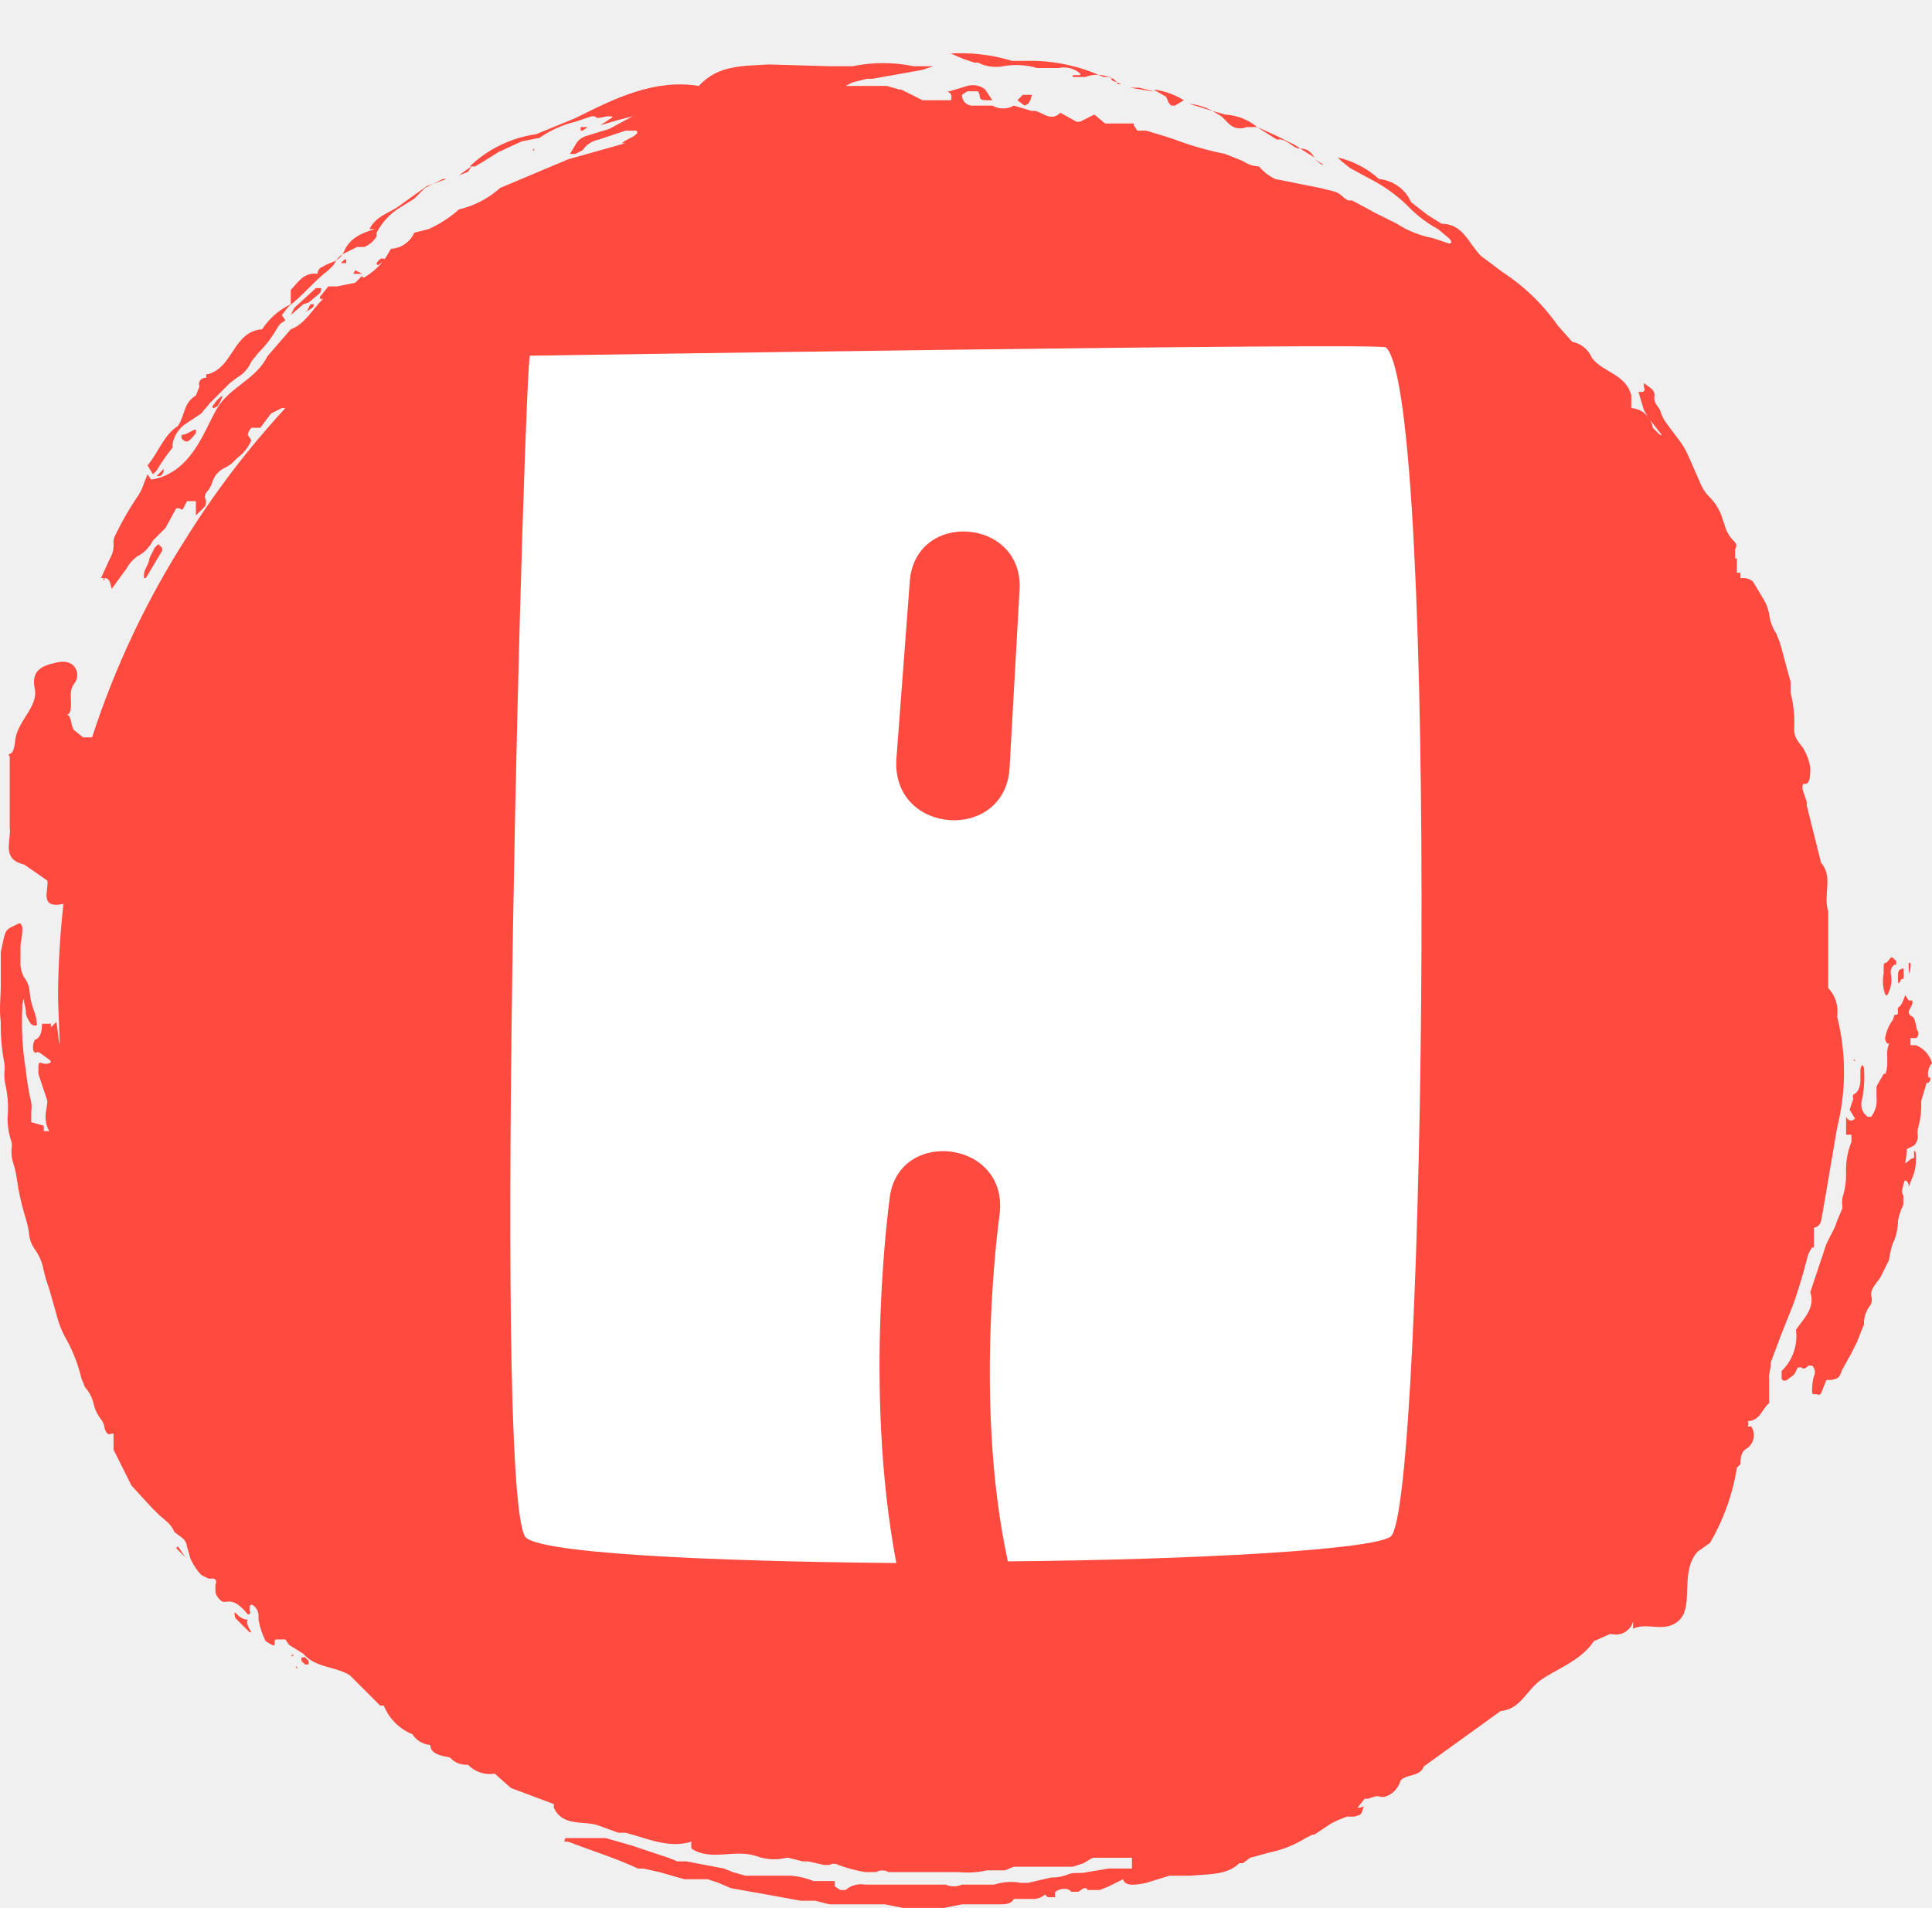
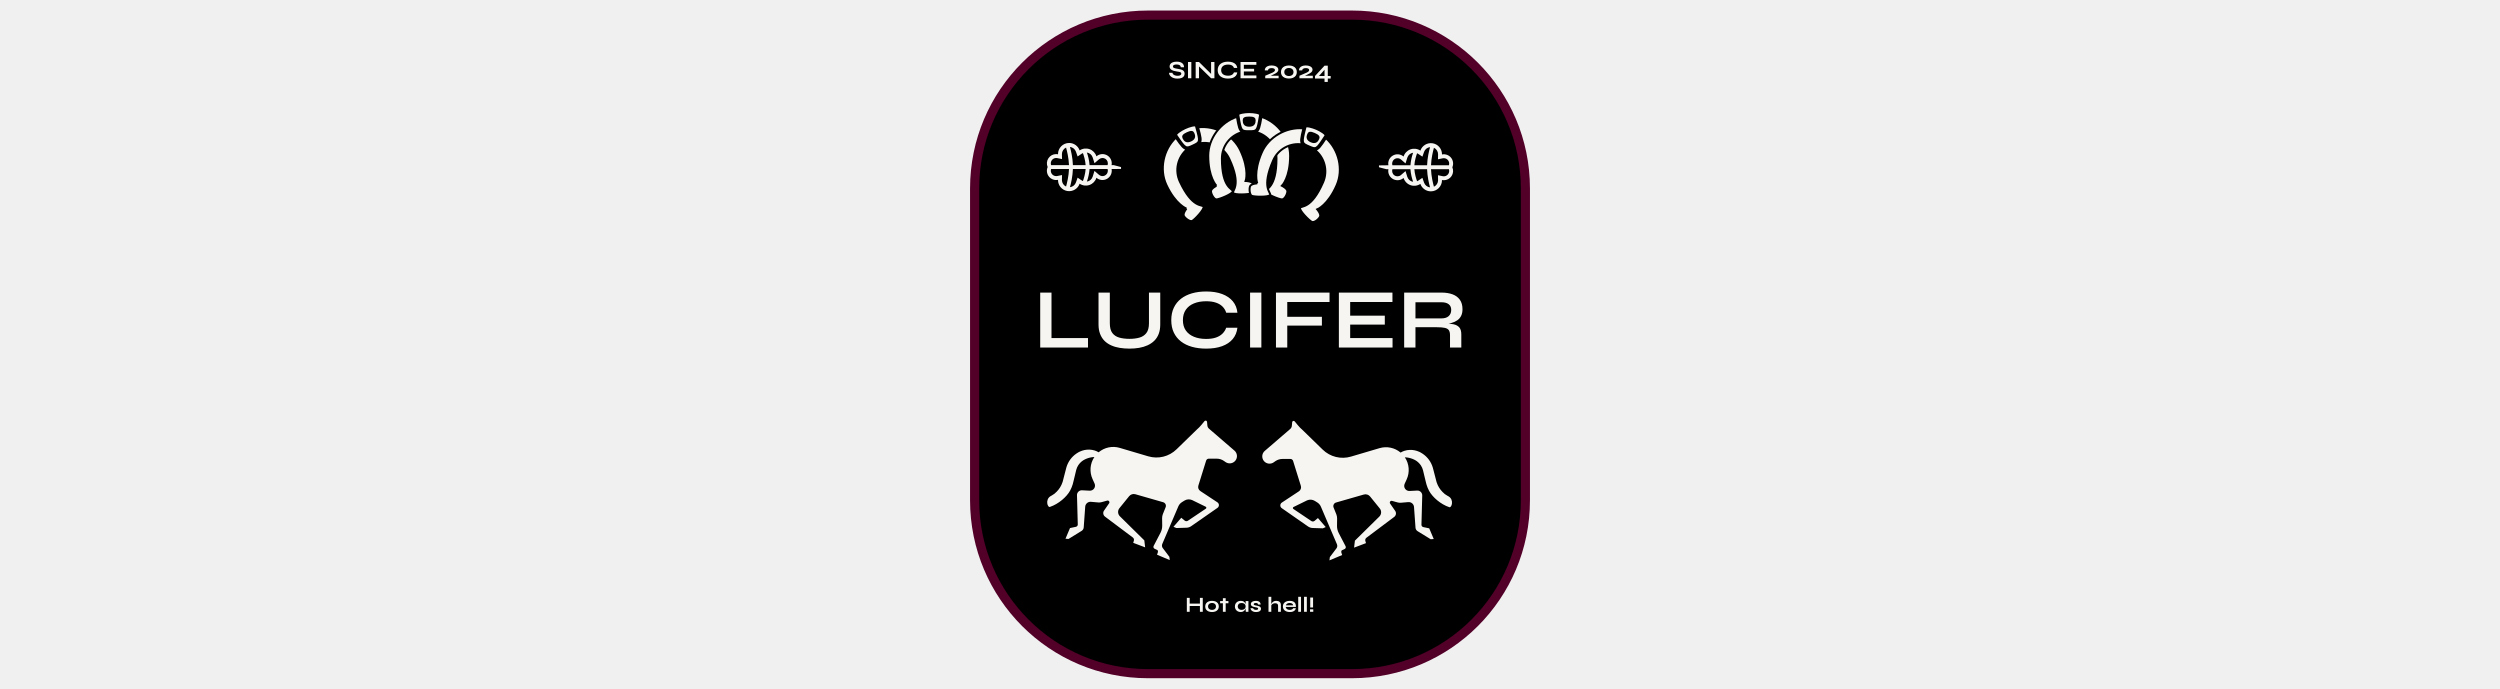
- <svg xmlns="http://www.w3.org/2000/svg" width="308.761" height="304.916" viewBox="0 0 106.008 104.687" class="css-1j8o68f" version="1.1" id="svg23">
-   <defs id="SvgjsDefs2684" />
-   <g id="SvgjsG2685" featurekey="rootContainer" transform="matrix(0.9820593,0,0,0.9820593,-0.05456052,0)" fill="#ff4a3f">
-     <g id="g17">
-       <path d="M19.8 15.3h.5l-.4-.2zm.5.1zm.8-.7c0 .1 0 .1.1.1l.4-.3c-.2-.1-.3-.1-.5.2zm.4-.2zm-4.1 2.3zm-.2.6l.3-.2c.1-.1.1-.2.1-.2h-.2l-.2.4c-.1-.1-.1 0 0 0zm2.2-2.9h-.1l-.2.2h.3zm-2.1 2.4l.6-.5c.1-.1.1-.2.1-.3h-.3l-1.2 1.1-.2.4.7-.6zm-1.1.8z" id="path3" />
-       <path d="M9.7 25v-.2a1.7 1.7 0 0 1 .7-1.1l.9-.6.5-.6.7-.7.4-.4.4-.3a1.9 1.9 0 0 0 .8-.9l.4-.5a5.9 5.9 0 0 0 1-1.3l.2-.3.3-.2-.2-.3.4-.5c.8-.6 1.4-1.4 2.2-2l.3-.3a1.4 1.4 0 0 1 .5-.6l.8-.4h.4a1.4 1.4 0 0 0 .7-.6V13a3.5 3.5 0 0 1 1.3-1.4l.8-.5.2-.2.4-.4 1-.5h.2l-1.1.4-1.4 1c-.6.5-1.4.6-1.8 1.4h.3c-.7.2-1.4.5-1.7 1.2s-.8.6-1.2.9a.4.4 0 0 0-.3.4c-.8-.1-1.1.5-1.5.9v.8a3.9 3.9 0 0 0-1.6 1.4c-1.6.1-1.6 2.1-3 2.5h-.1a.2.2 0 0 0 0 .2c-.3 0-.5.2-.4.5l-.2.5c-.7.4-.6 1.1-1 1.7-.8.5-1.1 1.5-1.7 2.2l.3.5.2-.2a11.6 11.6 0 0 1 .9-1.3zM53.9 3.3l.6.2h.2a2.2 2.2 0 0 0 1.4.2 4.1 4.1 0 0 1 1.9.1h1.2a1.4 1.4 0 0 1 1.2.3.1.1 0 0 1 0 .1H60a.1.1 0 0 0 0 .1h.7a1.8 1.8 0 0 1 1.3 0c.2 0 .1.1.2.2l.5.2h-.2c-.2-.4-.5-.4-.8-.4a9.7 9.7 0 0 0-4.3-.9h-.8A9.8 9.8 0 0 0 53 3h.2zm7.3 3.1zM50.3 4.7zm10.9 1.7h.2-.2zM19 14.7zm32.1-10zm17.6 2.2a.9.9 0 0 0 1 .2h.6a3.1 3.1 0 0 0-1.8-.7l-.7-.2.5.3zm-3.4-1.3c0 .1.1.2.2.3h.2l.5-.3a4.2 4.2 0 0 0-1.7-.6l.7.4zm7.4 2.7l.8.5c-.2-.3-.4-.5-.8-.5z" id="path5" />
-       <path d="M99 76.1l.6-1.6.6-1.5c.2-.5.6-1.8.8-2.6a1.7 1.7 0 0 1 .3-.7h.1v-1.1c.5-.1.4-.6.5-.9l.8-4.7a12.7 12.7 0 0 0 0-6.2 1.9 1.9 0 0 0-.5-1.6v-4.3c-.3-.9.3-1.9-.4-2.7L101 45a.4.4 0 0 0 0-.2l-.2-.6a.5.5 0 0 1 0-.4h.1c.3 0 .3-.5.3-.9a3 3 0 0 0-.4-1.1l-.3-.4a1.1 1.1 0 0 1-.2-.7 6.7 6.7 0 0 0-.2-2v-.6c-.2-.7-.4-1.5-.6-2.2l-.2-.5a2.5 2.5 0 0 1-.4-1.1 2.5 2.5 0 0 0-.3-.8l-.6-1a.8.8 0 0 0-.6-.2h-.1V32h-.2v-.8H97V31a.4.4 0 0 0 0-.1v-.2c.1-.2.1-.3-.1-.5a1.8 1.8 0 0 1-.4-.6l-.2-.6a2.9 2.9 0 0 0-.7-1.2 2.2 2.2 0 0 1-.5-.7l-.7-1.6a4.3 4.3 0 0 0-.6-1l-.6-.8a2.4 2.4 0 0 1-.4-.8l-.2-.3a.6.6 0 0 1-.1-.5.5.5 0 0 0-.2-.4l-.4-.3v.2c.1.2 0 .3-.1.3h-.2l.3 1 .3.5.7.9h-.1l-.2-.2-.2-.2a1.3 1.3 0 0 0-1.2-1.1v-.7c-.3-1.2-1.6-1.3-2.2-2.1a1.5 1.5 0 0 0-1.1-.9l-.8-.9a11.3 11.3 0 0 0-3.1-3l-.8-.6-.4-.3c-.7-.7-1-1.8-2.2-1.8l-.8-.5-.9-.7a2.2 2.2 0 0 0-1.8-1.3 5.1 5.1 0 0 0-2.3-1.2l.2.2.5.4 1.3.7a8.5 8.5 0 0 1 2.1 1.6 6.8 6.8 0 0 0 1.5 1.1l.6.5c.1.1.2.2.1.3H81l-.9-.3a5.6 5.6 0 0 1-2-.8l-1.2-.6-1.3-.7h-.2c-.3-.1-.4-.4-.8-.5l-.8-.2-2.5-.5a2.6 2.6 0 0 1-.9-.7 1.7 1.7 0 0 1-.9-.3l-1-.4a18.1 18.1 0 0 1-2.8-.8l-.6-.2-1-.3h-.5l-.2-.3v-.1h-1.6l-.6-.5-.4.2-.4.2h-.2l-.9-.5c-.6.6-1.1-.2-1.6-.1l-1-.3a1.2 1.2 0 0 1-1.2 0h-1.2a.6.6 0 0 1-.5-.6l.3-.2h.6a.7.7 0 0 1 .1.3c0 .2.2.2.5.2h.2l-.4-.6a1.1 1.1 0 0 0-1-.2l-1 .3H53c.3.2.2.3.2.5h-1.6l-.4-.2-.8-.4h-.1l-.7-.2h-2.3l.4-.2.8-.2h.3l1.7-.3 1.1-.2.6-.2h-1.1a8.4 8.4 0 0 0-3.4 0h-1.3L43 3.6c-1.4.1-2.8 0-3.9 1.2-2.5-.4-4.7.7-6.9 1.8l-2.2.9a6.7 6.7 0 0 0-3.7 1.8h.3l.5-.3.8-.5 1.3-.6 1-.2a6 6 0 0 1 2-.9l.9-.3h.2c.1.2.5 0 .7 0h.2c.1 0 .1.1 0 .1l-.6.4 1-.3.8-.2-1.3.7-1.3.4a1 1 0 0 0-.6.5l-.3.5h.3l.4-.2a1.4 1.4 0 0 1 .9-.6l1.5-.5h.5a.1.1 0 0 1 .1.2c-.2.2-.6.3-.8.5h.2l-3.2.9-3.8 1.6a5.2 5.2 0 0 1-2.3 1.2 6.6 6.6 0 0 1-1.7 1.1l-.8.2a1.5 1.5 0 0 1-1.3.9l-.3.5a3.7 3.7 0 0 1-1.2 1.1h-.1v-.1l-.2.2-.2.2-1 .2h-.5l-.4.5c-.1.1-.1.2 0 .2h.1c-.6.6-1 1.4-1.8 1.7L15 19.9c-.6 1.2-1.8 1.6-2.6 2.6s-1.4 3.9-3.9 4.3l-.2-.3-.2.5a2.7 2.7 0 0 1-.4.8 16.9 16.9 0 0 0-1.2 2.1.8.8 0 0 0-.1.5 1.4 1.4 0 0 1-.2.8l-.5 1.1h.2c.3 0 .3.3.4.6l.8-1.1a2.2 2.2 0 0 1 .6-.7 2 2 0 0 0 .9-.9l.3-.3.4-.4.6-1.1h.2c.1.1.1.1.2 0l.2-.4h.5v.8l.5-.5a.5.5 0 0 0 0-.5.4.4 0 0 1 .1-.3 1.5 1.5 0 0 0 .3-.5 1.3 1.3 0 0 1 .8-.9l.3-.2.3-.3a2.4 2.4 0 0 0 .8-1l-.2-.3c0-.1.1-.3.2-.4h.5l.6-.8.6-.3h.2a48.8 48.8 0 0 0-5.5 7.2h-.1.1a48.4 48.4 0 0 0-5.3 11.2h-.5l-.5-.4c-.2-.2-.1-.7-.4-.9h.1c.3-.5-.1-1.2.3-1.7s.1-1.4-.9-1.2-1.5.5-1.3 1.5-1 1.8-1.1 2.9-.5.5-.3.9v3.9c.1.8-.5 1.8.8 2.1l1.3.9c.1.5-.5 1.6.9 1.3a49.2 49.2 0 0 0-.3 5c0 1.1.1 2.2.1 3.3v-.4c-.1-.4-.1-.8-.2-1.3l-.3.3v-.2h-.5c0 .5-.1.8-.4.9a.9.9 0 0 0-.1.5c0 .1.1.3.2.2s.4.2.7.4-.2.3-.4.2-.2.1-.2.3v.3l.5 1.5c0 .3-.1.6-.1.9a1.7 1.7 0 0 0 .2.8h-.3v-.3l-.7-.2v-.6a1.5 1.5 0 0 0 0-.5 14.6 14.6 0 0 1-.3-1.8 16.6 16.6 0 0 1-.2-3.5.9.9 0 0 1 .1-.5v.2a2.9 2.9 0 0 1 .1.5.8.8 0 0 0 .1.4c.1.2.2.4.4.4s.1-.1.1-.2a2.1 2.1 0 0 0-.1-.5 4.2 4.2 0 0 1-.3-1.3 1.5 1.5 0 0 0-.3-.7 1.6 1.6 0 0 1-.2-.9v-.8c0-.3.1-.6.1-.9a.5.5 0 0 0-.1-.4h-.1c-.8.4-.7.2-1 1.6V55c0 .7-.1 1.4 0 2.1a10.8 10.8 0 0 0 .2 2.3 1.8 1.8 0 0 1 0 .5 3.1 3.1 0 0 0 .1.9 5.9 5.9 0 0 1 .1 1.3 3.9 3.9 0 0 0 .2 1.7 1.2 1.2 0 0 1 0 .4 2.1 2.1 0 0 0 .1.8 4.9 4.9 0 0 1 .2.9 14 14 0 0 0 .5 2.2 5 5 0 0 1 .2 1 1.7 1.7 0 0 0 .3.7 2.9 2.9 0 0 1 .5 1.2 8.5 8.5 0 0 0 .3 1l.4 1.4a5.4 5.4 0 0 0 .6 1.5 8.5 8.5 0 0 1 .8 2.1l.2.5a2.1 2.1 0 0 1 .5 1 2.1 2.1 0 0 0 .4.8 1 1 0 0 1 .2.5c.1.3.2.4.4.3h.1v.9l.5 1 .5 1 1.1 1.2.4.4c.3.3.7.5.9 1l.4.3a.7.7 0 0 1 .3.5l.2.7a3.3 3.3 0 0 0 .6.9l.4.2h.3a.2.2 0 0 1 .1.3 2.5 2.5 0 0 0 0 .5.9.9 0 0 0 .4.5h.2c.4-.1.8.2 1.2.7h.1c0-.1.1-.1 0-.2v-.2c0-.1.1-.2.2-.1a.7.7 0 0 1 .3.6v.2a4.3 4.3 0 0 0 .4 1.2c.5.3.5.3.5.1s0-.2.2-.2h.4l.2.3.8.5c.7.8 1.8.7 2.6 1.2l1.7 1.7h.2a2.9 2.9 0 0 0 1.6 1.6 1.3 1.3 0 0 0 1 .6c0 .5.6.6 1.1.7a1.2 1.2 0 0 0 .8.4h.2a1.7 1.7 0 0 0 1.5.5l.9.8 2.4.9v.2c.5 1.1 1.7.7 2.5 1l1.1.4h.4c1.2.3 2.4.9 3.7.5a.7.7 0 0 0 0 .4c1.1.7 2.4 0 3.6.4a2.9 2.9 0 0 0 1.7.1h.1l.8.2h.3l.9.2h.3a.5.5 0 0 1 .5 0 7.9 7.9 0 0 0 1.5.4h.6a.7.7 0 0 1 .7 0h3.9a5 5 0 0 0 1.6-.1h1l.5-.2H60l.6-.2.5-.3h2.2v.6H62l-1.2.2c-.4.1-.7 0-1 .1a2.4 2.4 0 0 1-1 .2l-1.3.3h-.4a3.1 3.1 0 0 0-1.5.1h-1.8a1.1 1.1 0 0 1-.9 0h-4.5a1.3 1.3 0 0 0-1.1.3H47l-.3-.2v-.3h-1.2a4.1 4.1 0 0 0-1.3-.3h-2.5l-.7-.2-.5-.2-2.1-.4h-.5l-.5-.2-2.1-.7-1.4-.4h-2.2c-.1 0-.1.1-.1.2h.2c1.3.5 2.6.9 3.9 1.5h.3l.9.2 1.4.4h1.3l.6.2.7.3 1.7.3 1.1.2 1.1.2h.8l.8.2h3.1l1 .2h2.3l1-.2H56c.4 0 .6-.1.7-.3h1a1 1 0 0 0 .8-.3c-.1.1 0 .1.1.2h.4v-.2c0-.1 0-.1.2-.2s.6-.1.7.1h.4l.3-.2c.2 0 .2 0 .2.1h.7l.5-.2.8-.4c.1.3.4.4 1.3.2l1.3-.4h1.2c.9-.1 2 0 2.7-.7h.2l.4-.3 1.1-.3a6.1 6.1 0 0 0 2-.8l.4-.2h.1l.9-.6.4-.2.5-.2h.4c.4-.1.4-.1.5-.4s0-.1-.2-.1h-.1l.4-.5h.2c.3-.1.5-.2.7-.1h.2a1.3 1.3 0 0 0 .9-.9c.3-.4 1.1-.2 1.3-.8l4.3-3.1c1.1-.1 1.4-1.1 2.2-1.7s2.3-1.1 3-2.2l.9-.4h.1a1 1 0 0 0 1.2-.7v.4c.8-.4 1.8.3 2.6-.5s0-2.7 1-3.8l.7-.5a12.1 12.1 0 0 0 1.5-4.2l.2-.2c0-.3 0-.7.4-.9a.9.9 0 0 0 .2-1.2h-.2a.3.3 0 0 0 0-.3c.7 0 .8-.7 1.2-1V77a.5.5 0 0 1 0-.2 3.8 3.8 0 0 0 .1-.7zM5.9 32.2z" id="path7" />
-       <path d="M26.4 9.3l-.3.2-.4.3.5-.2zm6.1-2h.1l.3-.2h-.4zm-2.6 1l-.1.1h.1v-.1zm-1.5 1.4zm1.3-.2zm-6.3 3.1zM9.2 26.2l-.4.4H9a.4.4 0 0 0 .2-.4zm3-3.5a2.1 2.1 0 0 0 .3-.6 1.5 1.5 0 0 0-.5.5c-.1.1-.1.2 0 .2zM11 24.2V24c-.2 0-.5.3-.8.3v.2c.3.3.4.2.8-.3zm3 66.2zM73.9 9.2h.1l-.5-.3zm-2.5-1.4c.5-.1.8.4 1.2.5h.1l-.3-.2-1-.5-1.1-.5.3.2zM52.8 3.1zm11.7 2h-.1l-1.2-.2h.5zm2 .7l1.3.4a3.3 3.3 0 0 0-1.3-.4zm-9 0a1 1 0 0 0 .2-.5h-.5l-.3.3.4.3zm9 1.6zM49.9 4.2zm2.9.7zM48.5 4zm13.8 2.1a.5.5 0 0 0 0 .1zm44.8 52.3h-.3V58h.3c.1 0 .2-.3.1-.4s-.1-.7-.3-.8a.3.3 0 0 1-.2-.3l.2-.4a.4.4 0 0 0 0-.2h-.2l-.2-.3c-.1.3-.2.6-.4.7a.5.5 0 0 0 0 .2c0 .1 0 .2-.1.2h-.1a1.1 1.1 0 0 1-.1.3 2.3 2.3 0 0 0-.4.9.4.4 0 0 0 .1.4h.1a1.7 1.7 0 0 0-.1.8v.4a1.8 1.8 0 0 1-.1.5h-.1l-.4.7v.6a1.5 1.5 0 0 1-.3 1.1h-.2l-.2-.2a.9.9 0 0 1-.1-.8 6.5 6.5 0 0 0 .1-1.7c0-.1-.1-.2-.1-.2a.5.5 0 0 0-.1.3v.6c0 .2-.1.6-.3.7s-.1.2-.1.3l-.2.6.3.5c-.2.2-.4.1-.5-.1v1h.3v.4a4.2 4.2 0 0 0-.3 1.4 3.3 3.3 0 0 0 0 .4 4 4 0 0 1-.2 1.3 2 2 0 0 0 0 .6l-.3.7a3.2 3.2 0 0 1-.3.7l-.3.6-.9 2.7c.3.9-.4 1.5-.8 2.1a2.7 2.7 0 0 1-.8 2.3v.4c0 .1.1.2.3.1l.4-.3.2-.4h.2c.1.1.2.1.4-.1h.2a.5.5 0 0 1 .1.6 2.9 2.9 0 0 0-.1.8c0 .1 0 .2.1.2h.2c.1.1.2 0 .3-.3l.2-.5h.3c.4-.1.4-.1.6-.6l.5-.9.3-.6.4-1a1.6 1.6 0 0 1 .3-1 .6.6 0 0 0 .1-.6c0-.2 0-.3.2-.6l.3-.4.5-1a4.7 4.7 0 0 1 .2-.9 3 3 0 0 0 .3-1.3 3.8 3.8 0 0 1 .3-.9v-.5c-.1-.2-.1-.2 0-.6s.1-.2.2-.2a.4.4 0 0 1 .1.3l.2-.5a2.3 2.3 0 0 0 .2-.9v-.3c0-.1 0-.3-.1-.3v.4c-.2 0-.3.2-.5.3a6.4 6.4 0 0 0 .1-.8l.4-.2a.7.7 0 0 0 .2-.6 1.4 1.4 0 0 1 0-.3 4.8 4.8 0 0 0 .2-1.4v-.2l.3-1h.1a.3.3 0 0 0 .1-.3h-.1a.9.9 0 0 1 .2-.8 1.5 1.5 0 0 0-.9-1zm-1.2 7.8zm-.2-9.9zm0 0zM9.1 30.8a.3.3 0 0 0 0-.2l-.2-.2-.2.2-.3.6c0 .3-.3.6-.3.9v.2h.1zm96.3 24.8h.1a1.7 1.7 0 0 0 .2-1.2.5.5 0 0 1 .2-.5h.1v-.2l-.2-.2h-.1c-.1.1-.2.3-.3.3s-.1.1-.1.3v.3a2.2 2.2 0 0 0 .1 1.2zM13.2 90.1c-.1 0 0 .2 0 .3l.8.8h.1c-.2-.3-.3-.6-.2-.7a.9.9 0 0 1-.5-.2zm.8.3zm92.3-35.7h.1a2 2 0 0 0 0-.6c-.3.1-.3.1-.3.6s.1.1.2 0z" id="path9" />
-       <path d="M106.7 62a.6.6 0 0 0 .1-.5c0-.1-.1-.2-.1-.1h-.2v.2c0 .4.1.5.2.4zm.1-8.2h-.1v.6a1 1 0 0 0 .1-.6zM17.1 92.6h-.2v.2l.2.2h.2v-.2zm86.6-33.3c0-.1 0-.1-.1-.1zM9.9 86.5l.5.5-.4-.6z" id="path11" />
-       <circle cx="10.5" cy="87.1" transform="rotate(-24.8 10.4 87.159)" id="circle13" />
-       <path d="M9.7 30.1h-.1v.2-.2h.1zm83.2-6.6l-.2-.3h-.1zm-14.7 77.1zM5.9 32.2zm-.1.2a.3.3 0 0 0 .1-.2v.2zm1.9-4.9zM61.5 2.4zm42.8 58.2v.1-.1zM16.4 92.5h-.1c.1.1.2 0 .1-.1zm.2.7h.1l-.1-.1v.1zm73.9-71.3zm15.2 34.4zM14.6 91.7zm92.1-37zm-.8 11.4zM34.6 0z" id="path15" />
+ <svg xmlns="http://www.w3.org/2000/svg" xml:space="preserve" width="2000" height="551" data-id="lg_MjRxDvtADgKtsbs9J4" data-version="1" viewBox="0 0 2000 551">
+   <g data-padding="20">
+     <g transform="translate(10 11.952)scale(.95662)">
+       <rect width="422.578" height="505.258" x="371.186" y="-366.849" stroke="#520028" stroke-width="7" rx="133" ry="133" transform="translate(400 400)scale(1.09)" />
+       <rect width="362.111" height="80.23" x="453.842" y="-164.615" fill="none" rx="0" ry="0" transform="translate(399.95 380.32)" />
+       <path fill="#f6f5f1" d="M859.448 232.19h9.44v38.05h30.53v7.89h-39.97Zm90.95 25.63v-25.63h9.44v26.62q0 4.55-1.31 7.96-1.32 3.4-3.73 5.75-2.42 2.34-5.65 3.79-3.23 1.46-7.02 2.1-3.8.64-7.99.64-4.33 0-8.24-.64-3.9-.64-7.13-2.1-3.23-1.45-5.58-3.79-2.34-2.35-3.65-5.75-1.32-3.41-1.32-7.96v-26.62h9.45v25.63q0 5.4 2.13 8.2t5.85 3.83q3.73 1.03 8.49 1.03 4.61 0 8.27-1.03t5.82-3.83q2.17-2.8 2.17-8.2m64.6 3.76h9.37q-.64 5.54-3.91 9.45-3.26 3.9-8.87 5.96t-13.35 2.06q-6.46 0-11.82-1.49t-9.23-4.48q-3.87-2.98-6-7.42-2.13-4.43-2.13-10.4 0-5.96 2.13-10.43 2.13-4.48 6-7.49 3.87-3.02 9.23-4.55 5.36-1.52 11.82-1.52 7.74 0 13.38 2.13 5.65 2.13 8.91 6.07 3.27 3.94 3.84 9.55h-9.37q-.93-2.99-3.09-5.15-2.17-2.17-5.58-3.3-3.4-1.14-8.09-1.14-5.82 0-10.22 1.81-4.41 1.81-6.82 5.33-2.41 3.51-2.41 8.69 0 5.12 2.41 8.59 2.41 3.48 6.82 5.29 4.4 1.81 10.22 1.81 4.69 0 8.06-1.13 3.37-1.14 5.54-3.27 2.16-2.13 3.16-4.97m19.96 16.55v-45.94h9.44v45.94Zm21.65-45.94h44.8v7.88h-35.35v12.35h28.96v7.39h-28.96v18.32h-9.45Zm91.02 26.77h-28.96v11.28h35.43v7.89h-44.88v-45.94h44.8v7.88h-35.35v11.43h28.96Zm25.64 19.17h-9.45v-45.94h31.17q5.33 0 9.27 1.45 3.94 1.46 6.14 4.55t2.2 7.91q0 3.27-1.14 5.54-1.13 2.27-3.16 3.69-2.02 1.42-4.65 2.17-2.62.75-5.61.96l-.99-.57q4.97.07 8.17.82 3.19.74 4.79 2.69 1.6 1.96 1.6 5.79v10.94h-9.45v-10.3q0-2.63-.92-4.08-.92-1.46-3.3-2.03-2.38-.56-6.85-.56h-17.82Zm0-37.85v13.49h21.72q3.98 0 6.07-1.91 2.1-1.92 2.1-5.19 0-3.12-2.1-4.75-2.09-1.64-6.07-1.64Z" />
+       <rect width="142.356" height="23.73" x="563.72" y="-136.365" fill="none" rx="0" ry="0" transform="translate(399.95 170.85)" />
+       <path fill="#f6f5f1" d="M967.178 48.36h2.84q.08.72.66 1.3.58.57 1.52.9.95.32 2.12.32 1.07 0 1.77-.23.69-.23 1.03-.65.33-.42.33-1.01 0-.56-.42-.87-.42-.3-1.32-.5t-2.37-.41q-1.16-.17-2.19-.47-1.03-.31-1.81-.79-.79-.48-1.24-1.19-.45-.7-.45-1.67 0-1.19.68-2.1.68-.9 2.02-1.4 1.35-.51 3.3-.51 2.94 0 4.53 1.25 1.58 1.25 1.54 3.44h-2.73q-.08-1.24-1.04-1.79-.95-.55-2.4-.55-1.35 0-2.22.4t-.87 1.37q0 .38.21.66t.71.49q.51.21 1.37.4t2.14.38q1.2.17 2.17.45.98.29 1.68.74.71.45 1.09 1.14.37.69.37 1.7 0 1.24-.64 2.16-.64.91-1.97 1.41-1.33.51-3.46.51-1.51 0-2.66-.33-1.16-.32-2-.87t-1.36-1.2q-.53-.65-.75-1.3t-.18-1.18m15.87 4.58V39.36h2.79v13.58Zm9.21-13.58 10.98 10.81-.88.36V39.36h2.79v13.58h-2.79l-10.98-10.73.88-.36v11.09h-2.8V39.36Zm29.21 8.69h2.77q-.19 1.64-1.15 2.79-.97 1.16-2.63 1.77t-3.95.61q-1.91 0-3.49-.45-1.59-.44-2.73-1.32-1.15-.88-1.78-2.19-.63-1.32-.63-3.08t.63-3.09q.63-1.32 1.78-2.21 1.14-.89 2.73-1.35 1.58-.45 3.49-.45 2.29 0 3.96.63t2.64 1.8q.96 1.16 1.13 2.82h-2.77q-.27-.88-.91-1.52-.65-.64-1.65-.98-1.01-.33-2.4-.33-1.72 0-3.02.53-1.3.54-2.02 1.58-.71 1.04-.71 2.57 0 1.51.71 2.54.72 1.03 2.02 1.57 1.3.53 3.02.53 1.39 0 2.39-.33.99-.34 1.63-.97t.94-1.47m16.86-.78h-8.57v3.34h10.48v2.33h-13.27V39.36h13.25v2.33h-10.46v3.38h8.57Zm16.17 2.51-3.4 1.6-.11-.53h7.84v2.1h-11.2v-2.1q1.89-.86 3.41-1.47 1.51-.61 2.56-1.1t1.61-1.01q.55-.51.55-1.14 0-.51-.29-.87-.3-.37-.93-.58t-1.63-.21q-1.33 0-2.14.51-.8.52-.85 1.4h-2.64q-.07-1.22.6-2.14.66-.93 1.94-1.45 1.28-.53 3.02-.53 1.28 0 2.33.25 1.05.24 1.82.7t1.18 1.11.41 1.47q0 .63-.24 1.15-.23.51-.72.97t-1.27.92q-.78.45-1.85.95m12.94 3.41q-1.98 0-3.48-.63t-2.34-1.83q-.84-1.21-.84-2.97 0-1.77.84-3t2.34-1.86 3.48-.63q1.97 0 3.45.63t2.32 1.86.84 3q0 1.76-.84 2.97-.84 1.2-2.32 1.83t-3.45.63m0-2.1q1.07 0 1.94-.38.87-.39 1.39-1.14.51-.74.51-1.81 0-1.08-.51-1.84-.52-.77-1.38-1.17t-1.95-.4q-1.07 0-1.96.4-.88.4-1.4 1.16-.53.75-.53 1.85 0 1.07.52 1.81.51.75 1.39 1.14.89.38 1.98.38m15.66-1.31-3.4 1.6-.1-.53h7.83v2.1h-11.19v-2.1q1.89-.86 3.4-1.47t2.56-1.1 1.61-1.01q.55-.51.55-1.14 0-.51-.29-.87-.29-.37-.92-.58t-1.64-.21q-1.33 0-2.13.51-.81.52-.85 1.4h-2.65q-.06-1.22.6-2.14.66-.93 1.94-1.45 1.28-.53 3.02-.53 1.29 0 2.34.25 1.05.24 1.81.7.77.46 1.18 1.11t.41 1.47q0 .63-.23 1.15-.23.51-.73.97-.49.46-1.27.92-.78.45-1.85.95m14.12-7.35h2.73V56h-2.73V44.64l.81.29-6.3 7.08-.39-.93h6.21v2.1h-8.29v-2.1Zm5.14 10.75h-2.75v-2.1h2.75Z" />
+       <rect width="111.915" height="20.34" x="578.94" y="-134.67" fill="none" rx="0" ry="0" transform="translate(399.96 617.97)" />
+       <path fill="#f6f5f1" d="M984.168 494.28v-2h9.24v2Zm8.84 4.84v-11.64h2.39v11.64Zm-10.94 0v-11.64h2.39v11.64Zm21.07.22q-1.69 0-2.98-.54-1.28-.54-2-1.58-.72-1.03-.72-2.54t.72-2.57q.72-1.05 2-1.59 1.29-.54 2.98-.54 1.7 0 2.96.54 1.27.54 1.99 1.59.72 1.06.72 2.57t-.72 2.54q-.72 1.04-1.99 1.58-1.26.54-2.96.54m0-1.8q.94 0 1.69-.33.74-.34 1.18-.98.43-.63.43-1.55t-.43-1.58q-.44-.65-1.17-1-.74-.34-1.7-.34-.93 0-1.69.34-.75.35-1.2.99-.44.65-.44 1.59 0 .92.44 1.55.43.64 1.18.98.76.33 1.71.33m6.77-5.53v-1.82h6.95v1.82Zm2.31 7.12v-11.39h2.34v11.39Zm14.83.19q-1.33 0-2.42-.58-1.09-.59-1.73-1.64t-.64-2.44q0-1.42.65-2.47.65-1.04 1.75-1.63 1.11-.58 2.51-.58 1.55 0 2.5.62.94.62 1.37 1.68.44 1.07.44 2.38 0 .79-.26 1.61-.25.82-.77 1.51-.52.7-1.37 1.12-.84.42-2.03.42m.75-1.8q1.07 0 1.84-.36t1.19-1.01q.41-.64.41-1.49 0-.92-.42-1.56t-1.19-.97q-.76-.33-1.83-.33-1.49 0-2.32.78t-.83 2.08q0 .86.4 1.5t1.11 1 1.64.36m3.44-.7v-6.64h2.34v8.94h-2.18l-.04-.35q-.05-.35-.08-.89-.04-.54-.04-1.06m4.11-.67h2.16q.19.62.81 1 .63.39 1.63.39.69 0 1.07-.13.37-.12.52-.37.14-.24.14-.54 0-.38-.23-.59-.24-.21-.72-.33-.49-.13-1.24-.24-.76-.12-1.46-.3t-1.24-.48-.86-.76q-.31-.45-.31-1.12 0-.65.31-1.15.32-.51.88-.85.57-.34 1.33-.52.77-.18 1.65-.18 1.33 0 2.22.39.88.38 1.32 1.08.44.69.44 1.59h-2.07q-.14-.67-.58-.96-.43-.3-1.33-.3-.88 0-1.33.27t-.45.74q0 .38.28.58.28.21.83.34.55.12 1.37.27.71.14 1.34.32.64.18 1.15.46.5.28.8.74t.3 1.16q0 .86-.5 1.46-.49.59-1.41.9-.92.32-2.2.32-1.13 0-1.95-.24-.82-.25-1.36-.63-.54-.39-.84-.83-.29-.44-.4-.84-.11-.39-.07-.65m25.37 2.97h-2.34v-4.91q0-.74-.25-1.22-.26-.49-.81-.74-.54-.25-1.46-.25-.88 0-1.6.33t-1.17.86-.51 1.13l-.02-.99q.09-.6.42-1.19.32-.59.86-1.08t1.31-.78q.76-.3 1.72-.3.82 0 1.53.21.7.2 1.22.64.52.43.81 1.07t.29 1.5Zm-8.01 0h-2.34v-12.54h2.34Zm18.28-2.97h2.26q-.14.92-.76 1.64t-1.68 1.14q-1.07.41-2.6.41-1.71 0-3.02-.55t-2.05-1.59q-.74-1.05-.74-2.52 0-1.48.72-2.53t2.01-1.61q1.28-.56 3.01-.56 1.77 0 2.94.56t1.73 1.68q.57 1.13.48 2.87h-8.53q.09.69.51 1.24.42.56 1.15.89.73.32 1.74.32 1.12 0 1.86-.39.75-.38.97-1m-2.96-4.39q-1.29 0-2.1.57t-1.05 1.39h6.09q-.09-.9-.86-1.43-.76-.53-2.08-.53m7.19 7.36v-12.54h2.34v12.54Zm4.87 0v-12.54h2.34v12.54Zm5.17-3.62v-8.3h2.38v8.3Zm-.16 1.58h2.72v2.05h-2.72Zm-201.46-390.016a9.3 9.3 0 0 0-9.3 9.3v.155q-.744-.155-1.55-.155a7.75 7.75 0 0 0-7.105 10.85 7.75 7.75 0 0 0 8.655 10.695v.155a9.3 9.3 0 0 0 18.08 3.075 9.3 9.3 0 0 0 14.055-4.966 7.75 7.75 0 0 0 12.672-7.322h1.693l6.2-.087v-1.55l-6.2-1.637h-1.693q.137-.707.143-1.463a7.75 7.75 0 0 0-12.815-5.859 9.3 9.3 0 0 0-14.056-4.972 9.3 9.3 0 0 0-8.779-6.219m-10.85 12.574q.459 0 .899.086l4.005.819-.08-4.092v-.106a6.01 6.01 0 0 1 3.46-5.425c.793 2.828 2.219 8.643 2.448 14.657h-14.96q-.248-.707-.248-1.463a4.483 4.483 0 0 1 4.476-4.476m4.824 18.45v-.117l.08-4.086-4.005.819q-.44.093-.899.086a4.483 4.483 0 0 1-4.228-5.94h14.96c-.235 6.002-1.655 11.824-2.449 14.658a6.01 6.01 0 0 1-3.46-5.42m6.709 5.959c.868-3.112 2.257-9.002 2.474-15.196h10.651c-.285 4.067-1.519 7.98-2.281 10.075a6 6 0 0 1-.93-.496l-3.51-2.356-1.394 3.986a6.01 6.01 0 0 1-5.01 3.987m31.694-13.733a4.483 4.483 0 0 1-7.402 3.385l-3.782-3.273-1.488 4.774a6.01 6.01 0 0 1-4.861 4.172 41 41 0 0 0 2.238-10.521h15.047q.248.707.248 1.463m-12.66-11.092 1.482 4.774 3.782-3.267a4.47 4.47 0 0 1 7.155 4.848h-15.055c-.248-4.154-1.389-8.097-2.232-10.521a6.01 6.01 0 0 1 4.86 4.166m-14.017-4.854 1.395 3.992 3.509-2.356q.446-.297.93-.496c.762 2.09 1.996 5.996 2.275 10.07h-10.639c-.217-6.195-1.612-12.085-2.474-15.197a6.01 6.01 0 0 1 5.004 3.987m296.819 33.158a9.3 9.3 0 0 0 9.3-9.3v-.155q.744.155 1.55.155a7.75 7.75 0 0 0 7.105-10.85 7.75 7.75 0 0 0-8.655-10.695v-.155a9.3 9.3 0 0 0-18.08-3.075 9.3 9.3 0 0 0-14.055 4.966 7.75 7.75 0 0 0-12.672 7.322h-1.693l-6.2.087v1.55l6.2 1.637h1.693q-.137.707-.143 1.463a7.75 7.75 0 0 0 12.815 5.859 9.3 9.3 0 0 0 14.056 4.972 9.3 9.3 0 0 0 8.779 6.219m10.85-12.574q-.459 0-.899-.086l-4.005-.819.08 4.092v.106a6.01 6.01 0 0 1-3.46 5.425c-.793-2.828-2.219-8.643-2.448-14.657h14.96q.248.707.248 1.463a4.483 4.483 0 0 1-4.476 4.476m-4.824-18.45v.117l-.08 4.086 4.005-.819q.44-.093.899-.086a4.483 4.483 0 0 1 4.228 5.94h-14.96c.235-6.002 1.655-11.824 2.449-14.658a6.01 6.01 0 0 1 3.46 5.42m-6.709-5.959c-.868 3.112-2.257 9.002-2.474 15.196h-10.651c.285-4.067 1.519-7.98 2.281-10.075a6 6 0 0 1 .93.496l3.51 2.356 1.394-3.986a6.01 6.01 0 0 1 5.01-3.987m-31.694 13.733a4.483 4.483 0 0 1 7.402-3.385l3.782 3.273 1.488-4.774a6.01 6.01 0 0 1 4.861-4.172 41 41 0 0 0-2.238 10.521h-15.047q-.248-.707-.248-1.463m12.66 11.092-1.482-4.774-3.782 3.267a4.47 4.47 0 0 1-7.155-4.848h15.054c.248 4.154 1.389 8.097 2.232 10.521a6.01 6.01 0 0 1-4.86-4.166m14.017 4.854-1.395-3.992-3.509 2.356q-.446.297-.93.496c-.762-2.09-1.996-5.996-2.275-10.07h10.639c.217 6.195 1.612 12.085 2.474 15.197a6.01 6.01 0 0 1-5.004-3.987m-133.188 224.349 21.264-18.325a3.9 3.9 0 0 0 1.357-2.631l.283-3.092a1.18 1.18 0 0 1 2.077-.637l2.502 3.044a33 33 0 0 0 4.094 4.19l16.803 16.354a24.07 24.07 0 0 0 23.73 5.865l23.813-7.045a19 19 0 0 1 17.664 3.705l.283-.177a14.2 14.2 0 0 1 3.033-1.345q2.136-.673 4.46-.732a17.7 17.7 0 0 1 7.86 1.629l.27.118.272.141.212.118.272.13.283.154.248.153a14 14 0 0 1 1.487.944 21.2 21.2 0 0 1 5.026 4.897 21.2 21.2 0 0 1 3.151 6.337l.165.566.118.484.248.92q.98 3.694 1.912 7.375l.472 1.853.118.425.082.354.236.731a20.06 20.06 0 0 0 4.838 7.847 15.3 15.3 0 0 0 4.13 3.198l1.003.555c4.685 2.808 2.514 9.782.508 8.98-7.151-2.396-14.066-8.379-16.898-13.7a27 27 0 0 1-2.148-5.228l-.153-.566-.118-.496-.472-1.852q-.92-3.706-1.782-7.399l-.224-.944-.106-.425-.083-.354a13 13 0 0 0-1.746-3.93 14.2 14.2 0 0 0-3.835-3.87l-.154-.094-.13-.083-.141-.094-.212-.118-.307-.177-.65-.354q-.672-.33-1.356-.614a18.9 18.9 0 0 0-6.054-1.38l-.578-.036a19 19 0 0 1 1.487 18.538l-1.652 3.623a4.248 4.248 0 0 0 4.06 5.994l6.442-.33a4.01 4.01 0 0 1 4.2 4.106l-.66 24.45a1.95 1.95 0 0 0 1.558 1.982l4.944 1.039 3.776 8.932-2.549.177-10.962-6.75a3.66 3.66 0 0 1-1.735-2.867l-1.25-17.346a4.413 4.413 0 0 0-4.803-4.083l-6.136.531a8.3 8.3 0 0 1-2.761-.26l-4.661-1.285a1.475 1.475 0 0 0-1.617 2.265l4.224 6.077a3.693 3.693 0 0 1-.826 5.074l-23.222 17.417a2.48 2.48 0 0 0-.885 2.714l.531 1.77-9.96 3.776.685-5.841 20.414-20.119a5.074 5.074 0 0 0 .39-6.809l-8.095-9.994a4.96 4.96 0 0 0-5.24-1.652l-23.245 6.679a3.15 3.15 0 0 0-2.006 4.295l2.265 5.617a9.4 9.4 0 0 1 .637 3.422l-.082 6.23a12.5 12.5 0 0 0 1.416 5.935l5.746 11.045a1.735 1.735 0 0 1-.826 2.384l-2.324 1.062q-.33.39-.437.897s-.047.672.06.979l.684 2.041-10.644 4.473.342-2.75 5.664-7.505a3.54 3.54 0 0 0 .26-3.221l-13.405-31.388a7.8 7.8 0 0 0-3.092-3.61l-2.006-1.252a6.96 6.96 0 0 0-6.395-.483l-11.387 5.57a.944.944 0 0 0-.154 1.64l15.035 10.111a2.24 2.24 0 0 0 2.678-.142l2.832-2.36 6.526 7.552-2.408 1.039-8.543-.272a7.1 7.1 0 0 1-3.823-1.262l-22.007-15.328a2.797 2.797 0 0 1 .059-4.65l14.254-9.416a4.06 4.06 0 0 0 1.652-4.602l-6.478-20.803a2.36 2.36 0 0 0-2.289-1.688h-6.56a10.6 10.6 0 0 0-6.078 1.924l-1.286.908a6.077 6.077 0 0 1-7.47-9.57m-25.389-.239-21.264-18.325a3.9 3.9 0 0 1-1.357-2.631l-.283-3.092a1.18 1.18 0 0 0-2.077-.637l-2.502 3.044a33 33 0 0 1-4.094 4.19l-16.803 16.354a24.07 24.07 0 0 1-23.73 5.865l-23.813-7.045a19 19 0 0 0-17.664 3.705l-.283-.177a14.2 14.2 0 0 0-3.033-1.345q-2.136-.673-4.46-.732a17.7 17.7 0 0 0-7.86 1.629l-.27.118-.272.141-.212.118-.272.13-.283.154-.248.153a14 14 0 0 0-1.487.944 21.2 21.2 0 0 0-5.026 4.897 21.2 21.2 0 0 0-3.151 6.337l-.165.566-.118.484-.248.92q-.98 3.694-1.912 7.375l-.472 1.853-.118.425-.082.354-.236.731a20.06 20.06 0 0 1-4.838 7.847 15.3 15.3 0 0 1-4.13 3.198l-1.003.555c-4.685 2.808-2.514 9.782-.508 8.98 7.151-2.396 14.066-8.379 16.898-13.7a27 27 0 0 0 2.148-5.228l.153-.566.118-.496.472-1.852q.92-3.706 1.782-7.399l.224-.944.106-.425.083-.354a13 13 0 0 1 1.746-3.93 14.2 14.2 0 0 1 3.835-3.87l.154-.094.13-.083.141-.094.212-.118.307-.177.65-.354q.672-.33 1.356-.614a18.9 18.9 0 0 1 6.054-1.38l.578-.036a19 19 0 0 0-1.487 18.538l1.652 3.623a4.248 4.248 0 0 1-4.06 5.994l-6.442-.33a4.01 4.01 0 0 0-4.2 4.106l.66 24.45a1.95 1.95 0 0 1-1.558 1.982l-4.944 1.039-3.776 8.932 2.549.177 10.962-6.75a3.66 3.66 0 0 0 1.735-2.867l1.25-17.346a4.413 4.413 0 0 1 4.803-4.083l6.136.531a8.3 8.3 0 0 0 2.761-.26l4.661-1.285a1.475 1.475 0 0 1 1.617 2.265l-4.224 6.077a3.693 3.693 0 0 0 .826 5.074l23.222 17.417a2.48 2.48 0 0 1 .885 2.714l-.531 1.77 9.96 3.776-.685-5.841-20.414-20.119a5.074 5.074 0 0 1-.39-6.809l8.095-9.994a4.96 4.96 0 0 1 5.24-1.652l23.245 6.679a3.15 3.15 0 0 1 2.006 4.295l-2.265 5.617a9.4 9.4 0 0 0-.637 3.422l.082 6.23a12.5 12.5 0 0 1-1.416 5.935l-5.746 11.045a1.735 1.735 0 0 0 .826 2.384l2.324 1.062q.33.39.437.897s.047.672-.06.979l-.684 2.041 10.644 4.473-.342-2.75-5.664-7.505a3.54 3.54 0 0 1-.26-3.221l13.405-31.388a7.8 7.8 0 0 1 3.092-3.61l2.006-1.252a6.96 6.96 0 0 1 6.395-.483l11.387 5.57a.944.944 0 0 1 .154 1.64L982.938 423a2.24 2.24 0 0 1-2.678-.142l-2.832-2.358-6.526 7.552 2.408 1.039 8.543-.272a7.1 7.1 0 0 0 3.823-1.262l22.007-15.328a2.797 2.797 0 0 0-.059-4.65l-14.254-9.416a4.06 4.06 0 0 1-1.652-4.602l6.478-20.803a2.36 2.36 0 0 1 2.289-1.688h6.56a10.6 10.6 0 0 1 6.078 1.924l1.286.908a6.077 6.077 0 0 0 7.47-9.57" />
+       <path fill="#f6f5f1" stroke="#000" stroke-width="1.655" d="M981.736 161.958s-3.156 3.983-2.19 6.053 5.135 5.13 7.002 4.259c2.025-.945 10.454-9.892 9.491-11.955s-9.216 1.78-19.8-20.9a22.794 22.794 0 0 1 6.232-27.276c-2.877.018-4.817-2.592-9.57-9.508-10.606 10.036-13.978 26.589-7.94 39.527 7.7 16.5 16.774 19.8 16.774 19.8m9.706-67.979c2.247 8.084 3.002 11.248 1.14 13.442a22.79 22.79 0 0 1 24.904 12.737c10.588 22.687 2.338 26.537 3.3 28.6s13.178 1.385 15.263.412 2.22-5.986 1.233-8.101-6.046-2.211-6.046-2.211 3.3-9.076-4.4-25.576c-6.037-12.937-20.89-20.985-35.394-19.303" />
+       <path fill="#f6f5f1" stroke="#000" stroke-width="1.655" d="m990.048 94.164-.337-1.231c-.388-1.418-5.77.18-9.213 1.787s-8.125 4.705-7.288 5.912l.727 1.05c7.125 10.375 7.313 10.287 13.305 7.49s6.177-2.891 2.805-15.008m-4.736 10.869c-3.548 1.655-5.095-.134-6.054-2.19-.627-1.342-.273-2.384 3.17-3.99s4.482-1.179 5.095.134c.959 2.055 1.336 4.39-2.211 6.046" />
+       <path fill="#f6f5f1" stroke="#000" stroke-width="1.66" d="M1006.822 142.865s-4.557 2.282-4.557 4.573 2.49 6.839 4.557 6.839c2.241 0 13.695-4.557 13.695-6.84s-9.13-2.29-9.13-27.39a22.86 22.86 0 0 1 17.23-22.144c-2.622-1.203-3.278-4.399-4.664-12.699-13.894 4.624-23.978 18.236-23.978 32.553 0 18.26 6.847 25.108 6.847 25.108m37.649-57.66c-1.386 8.3-2.042 11.495-4.665 12.698a22.86 22.86 0 0 1 17.231 22.137c0 25.107-9.13 25.107-9.13 27.39s11.388 6.847 13.695 6.847 4.557-4.499 4.557-6.84c0-2.34-4.557-4.573-4.557-4.573s6.848-6.847 6.848-25.107c0-14.317-10.085-27.93-23.98-32.553" />
+       <path fill="#f6f5f1" stroke="#000" stroke-width="1.66" d="m1043.126 84.781.216-1.262c.249-1.452-5.32-2.282-9.13-2.282s-9.379.83-9.13 2.282l.216 1.262c2.075 12.45 2.282 12.45 8.914 12.45s6.84-.008 8.914-12.45m-8.914 7.868c-3.926 0-4.573-2.282-4.573-4.556 0-1.486.763-2.283 4.573-2.283s4.573.83 4.573 2.283c0 2.274-.647 4.556-4.573 4.556" />
+       <path fill="#f6f5f1" stroke="#000" stroke-width="1.657" d="M1040.974 140.83s-5.08.278-5.991 2.376-.44 7.252 1.453 8.074c2.052.891 14.352 1.273 15.26-.817s-7.45-5.728 2.53-28.71a22.82 22.82 0 0 1 24.581-13.426c-1.923-2.145-1.253-5.332.778-13.483-14.56-1.291-29.207 7.163-34.899 20.274-7.26 16.72-3.713 25.712-3.713 25.712m57.4-37.828c-4.57 7.048-6.44 9.714-9.321 9.773a22.82 22.82 0 0 1 6.977 27.12c-9.983 22.99-18.343 19.36-19.25 21.45s7.704 10.798 9.817 11.715 5.961-2.307 6.892-4.45c.93-2.144-2.355-6-2.355-6s8.993-3.548 16.253-20.268c5.692-13.11 1.87-29.583-9.014-39.34" />
+       <path fill="#f6f5f1" stroke="#000" stroke-width="1.657" d="m1097.309 102.08.7-1.07c.805-1.231-3.965-4.205-7.453-5.72s-8.918-2.969-9.268-1.54l-.304 1.241c-3.05 12.225-2.86 12.308 3.213 14.944s6.266 2.712 13.112-7.856m-11.29 3.661c-3.595-1.56-3.28-3.908-2.376-5.99.59-1.361 1.606-1.787 5.095-.272s3.857 2.578 3.28 3.908c-.904 2.082-2.405 3.915-6 2.354" />
    </g>
-   </g>
-   <g id="SvgjsG2686" featurekey="nameFeature-0" transform="matrix(2.284354,0,0,2.284354,27.98006,-5.60952)" fill="#ffffff">
-     <path d="M9.6 16.48 l-0.32 4.24 c-0.08 1.8 2.6 1.96 2.72 0.2 l0.24 -4.28 c0.12 -1.76 -2.56 -1.96 -2.64 -0.16 z M0.48 11 l0 0 c0.04 0 20.48 -0.32 20.56 -0.2 c1.28 1.12 0.96 27.8 0.12 28.56 c-0.4 0.32 -4.64 0.56 -9.2 0.6 c-0.84 -3.84 -0.2 -8.32 -0.2 -8.32 c0.24 -1.8 -2.44 -2.12 -2.64 -0.4 c0 0.04 -0.64 4.52 0.16 8.76 c-4.56 -0.04 -8.68 -0.24 -8.92 -0.64 c-0.8 -1.44 0 -28.28 0.12 -28.36 z" id="path20" />
+     <path fill="transparent" stroke="transparent" d="M769.5 0h461v551h-461z" />
  </g>
</svg>
